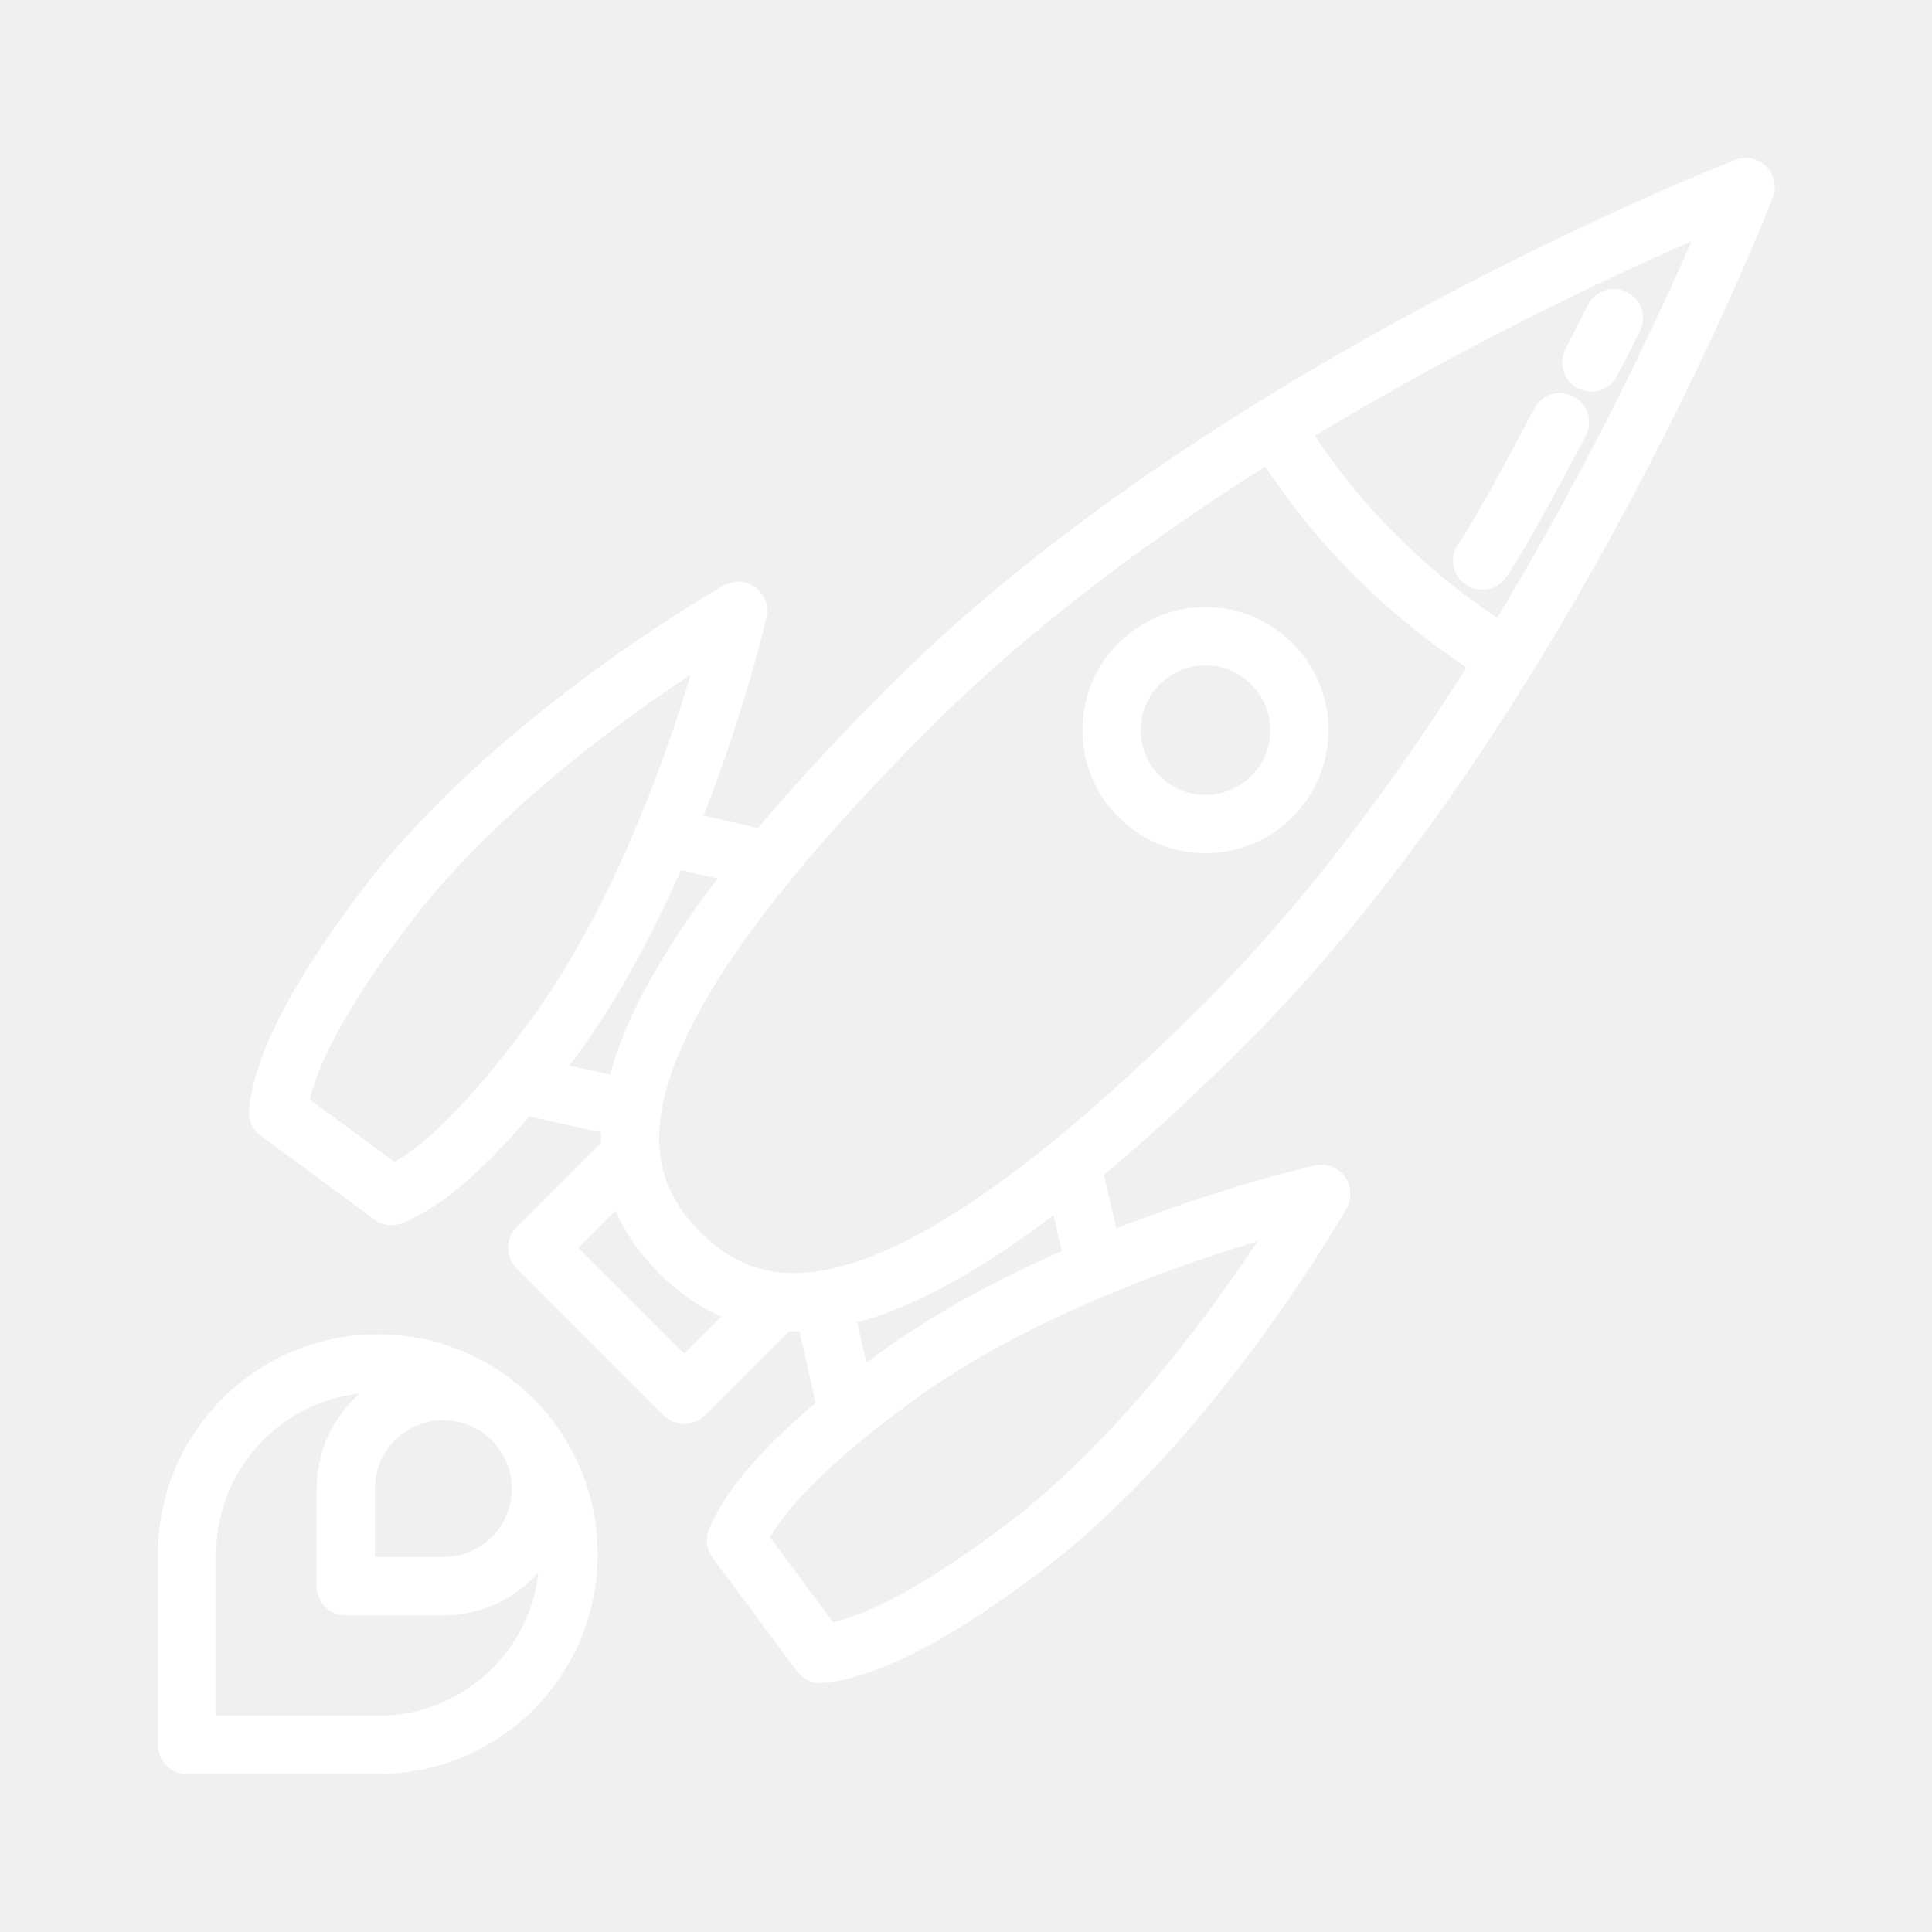
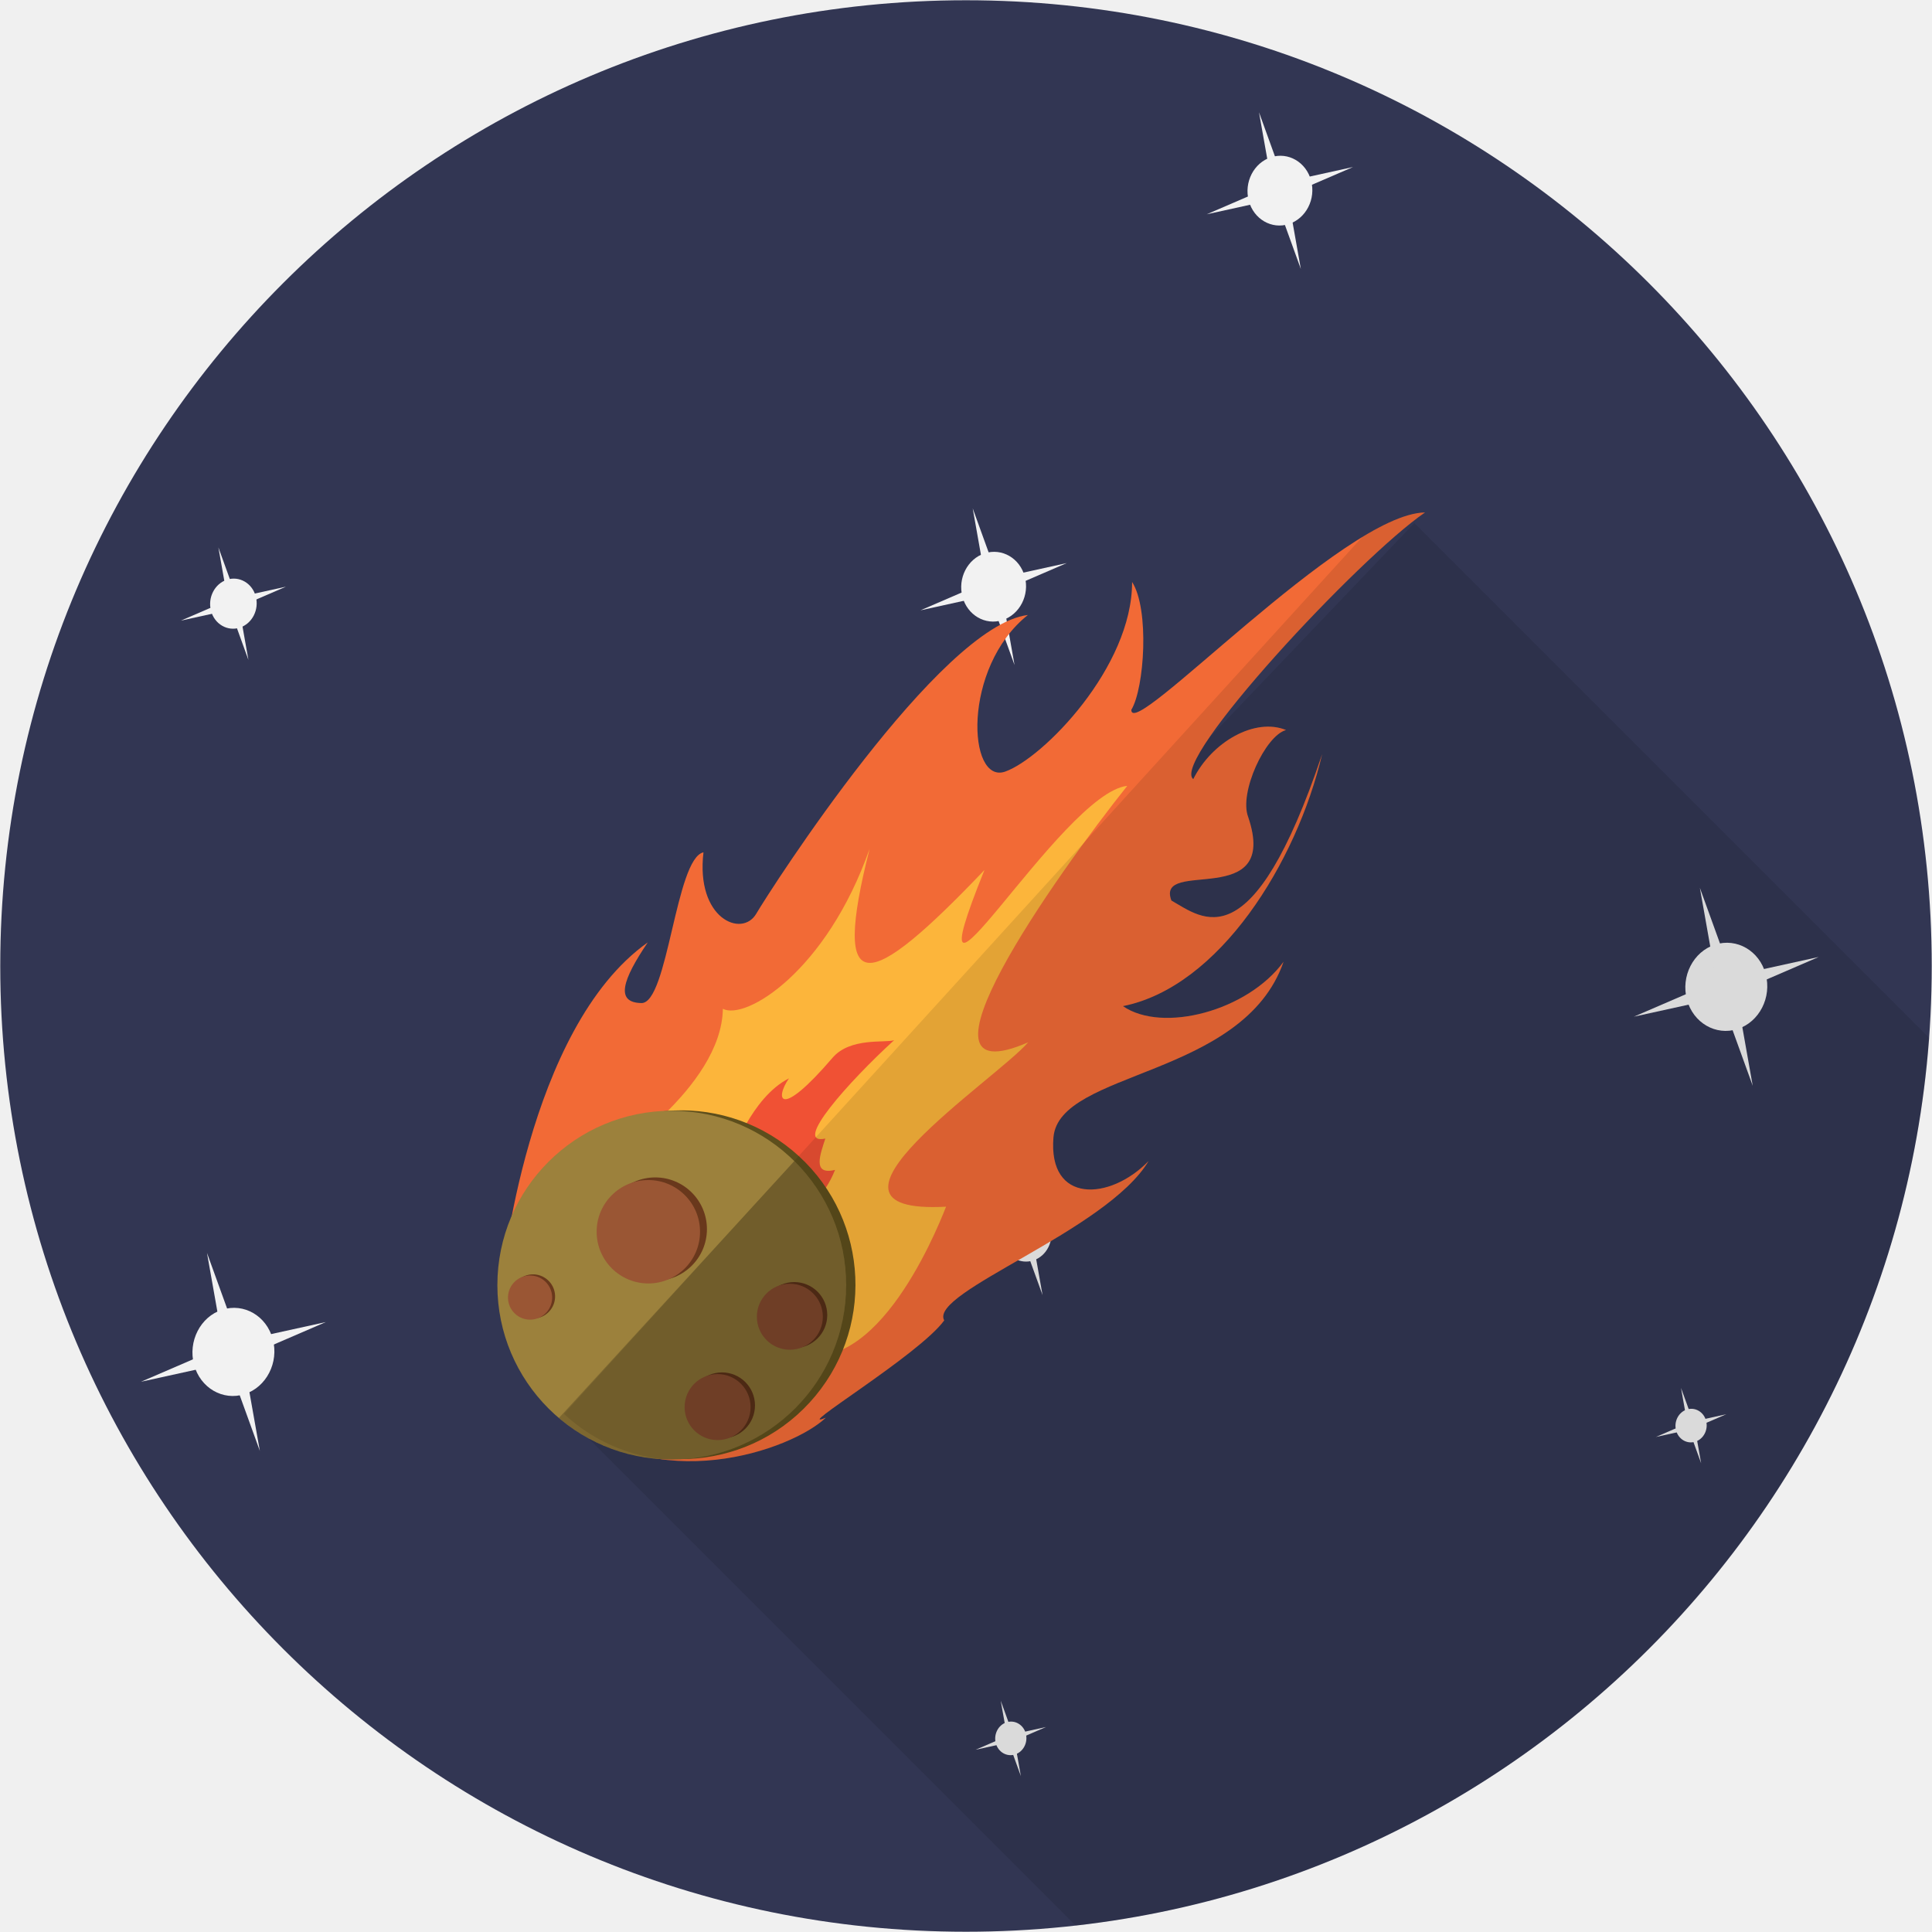
- <svg xmlns="http://www.w3.org/2000/svg" version="1.1" id="Capa_1" x="0px" y="0px" viewBox="0 0 265.4 265.4" style="enable-background:new 0 0 265.4 265.4;" xml:space="preserve">
-   <style type="text/css">
- 	.st0{fill:none;stroke:#FFFFFF;stroke-width:8;stroke-linejoin:round;stroke-miterlimit:10;}
- 	.st1{fill:none;stroke:#FFFFFF;stroke-width:8;stroke-linecap:round;stroke-linejoin:round;stroke-miterlimit:10;}
- </style>
-   <g>
-     <path class="st0" d="M168.6,140.3c-43.8,43.8-63.3,43.7-75.2,31.8c-12-12-12.1-31.4,31.8-75.2s114.6-71.2,114.6-71.2   S212.4,96.5,168.6,140.3z" />
-     <path class="st0" d="M53.8,164.3c5.5-2.3,12.6-8.6,22-21.4c17.6-23.7,25.6-59,25.6-59s-31.5,17.8-49.1,41.6   c-9.5,12.7-13.5,21.3-14.1,27.3L53.8,164.3z" />
-     <path class="st0" d="M101.1,211.6c2.3-5.5,8.6-12.6,21.4-22c23.7-17.6,59-25.6,59-25.6s-17.8,31.5-41.5,49.1   c-12.7,9.5-21.3,13.5-27.3,14.1L101.1,211.6z" />
-     <line class="st0" x1="86.8" y1="152.4" x2="69.3" y2="148.5" />
-     <line class="st0" x1="105.6" y1="118.2" x2="89.5" y2="114.5" />
-     <line class="st0" x1="116.9" y1="196.1" x2="113" y2="178.7" />
-     <line class="st0" x1="150.9" y1="175.9" x2="147.2" y2="159.9" />
-     <circle class="st0" cx="165.6" cy="100.3" r="12.9" />
-     <polyline class="st0" points="106.8,178.8 94,191.6 73.8,171.4 86.6,158.6  " />
-     <path class="st0" d="M175,58.5c7.9,13.1,18.9,24,31.9,31.9" />
-     <path class="st0" d="M25.7,239.7v-26.2c0-14.5,11.7-26.2,26.2-26.2l0,0c14.5,0,26.2,11.7,26.2,26.2l0,0c0,14.5-11.7,26.2-26.2,26.2   H25.7z" />
-     <path class="st0" d="M47.5,217.9v-13.4c0-7.4,6-13.4,13.4-13.4l0,0c7.4,0,13.4,6,13.4,13.4l0,0c0,7.4-6,13.4-13.4,13.4H47.5z" />
-     <path class="st1" d="M214.3,58c-4,7.6-8.5,15.9-10.7,19" />
-     <path class="st1" d="M221.7,43.7c0,0-1.2,2.4-3.1,6.1" />
+ <svg xmlns="http://www.w3.org/2000/svg" version="1.1" id="Meteor" x="0px" y="0px" width="512px" height="512px" viewBox="0 0 512 512" enable-background="new 0 0 512 512" xml:space="preserve">
+   <circle id="Background" fill="#323653" cx="256" cy="256" r="255.931" />
+   <g id="Stars">
+     <g>
+       <path fill="#F2F2F2" d="M271.583,152.813c1.306,4.886-1.34,10.041-5.899,11.52c-4.564,1.474-9.319-1.295-10.624-6.183    c-1.304-4.888,1.337-10.047,5.894-11.516C265.519,145.159,270.277,147.928,271.583,152.813z" />
+       <polygon fill="#F2F2F2" points="257.777,134.717 261.557,156.049 268.865,176.243 265.084,154.911   " />
+       <polygon fill="#F2F2F2" points="243.935,161.741 263.821,157.373 282.701,149.221 262.813,153.595   " />
+     </g>
+     <g>
+       <path fill="#F2F2F2" d="M347.455,47.854c1.306,4.885-1.34,10.04-5.899,11.519c-4.565,1.474-9.319-1.295-10.624-6.182    c-1.303-4.888,1.338-10.048,5.895-11.517C341.391,40.2,346.149,42.969,347.455,47.854z" />
+       <polygon fill="#F2F2F2" points="333.649,29.759 337.429,51.09 344.737,71.284 340.955,49.953   " />
+       <polygon fill="#F2F2F2" points="319.807,56.783 339.693,52.414 358.572,44.263 338.686,48.636   " />
+     </g>
+     <g>
+       <path fill="#F2F2F2" d="M278.386,325.152c1.005,3.768-1.035,7.743-4.552,8.88c-3.521,1.137-7.188-0.996-8.191-4.765    c-1.007-3.771,1.029-7.75,4.544-8.881C273.707,319.248,277.38,321.383,278.386,325.152z" />
+       <polygon fill="#F2F2F2" points="267.736,311.197 270.653,327.647 276.29,343.223 273.371,326.77   " />
+       <polygon fill="#F2F2F2" points="257.062,332.036 272.398,328.666 286.959,322.381 271.622,325.753   " />
+     </g>
+     <g>
+       <path fill="#F2F2F2" d="M72.297,354.9c1.651,6.172-1.692,12.691-7.456,14.553c-5.763,1.861-11.776-1.634-13.423-7.81    c-1.647-6.177,1.69-12.693,7.449-14.553C64.636,345.228,70.646,348.723,72.297,354.9z" />
+       <polygon fill="#F2F2F2" points="54.854,332.036 59.628,358.99 68.862,384.504 64.084,357.552   " />
+       <polygon fill="#F2F2F2" points="37.364,366.181 62.494,360.659 86.346,350.361 61.218,355.885   " />
+     </g>
+     <g>
+       <path fill="#F2F2F2" d="M467.927,258.148c1.651,6.172-1.691,12.691-7.455,14.553s-11.776-1.634-13.424-7.811    c-1.647-6.176,1.689-12.692,7.449-14.552C460.265,248.476,466.275,251.971,467.927,258.148z" />
+       <polygon fill="#F2F2F2" points="450.482,235.284 455.258,262.238 464.492,287.752 459.714,260.8   " />
+       <polygon fill="#F2F2F2" points="432.993,269.429 458.123,263.907 481.976,253.609 456.848,259.133   " />
+     </g>
+     <g>
+       <path fill="#F2F2F2" d="M271.85,459.405c0.63,2.354-0.645,4.832-2.838,5.543c-2.196,0.712-4.486-0.619-5.115-2.974    c-0.629-2.354,0.645-4.836,2.839-5.545C268.932,455.718,271.223,457.052,271.85,459.405z" />
+       <polygon fill="#F2F2F2" points="265.202,450.697 267.024,460.965 270.541,470.684 268.723,460.416   " />
+       <polygon fill="#F2F2F2" points="258.542,463.704 268.118,461.598 277.203,457.678 267.63,459.78   " />
+     </g>
+     <g>
+       <path fill="#F2F2F2" d="M452.13,376.514c0.631,2.354-0.644,4.832-2.837,5.543c-2.196,0.712-4.486-0.619-5.115-2.974    c-0.629-2.354,0.645-4.836,2.839-5.545C449.213,372.826,451.504,374.16,452.13,376.514z" />
+       <polygon fill="#F2F2F2" points="445.483,367.806 447.306,378.073 450.822,387.792 449.004,377.524   " />
+       <polygon fill="#F2F2F2" points="438.823,380.813 448.398,378.706 457.484,374.786 447.911,376.889   " />
+     </g>
+     <g id="Star_11_">
+       <path fill="#F2F2F2" d="M67.787,158.06c0.936,3.509-0.96,7.212-4.235,8.271s-6.692-0.929-7.628-4.437    c-0.938-3.511,0.96-7.215,4.234-8.271C63.434,152.563,66.849,154.55,67.787,158.06z" />
+       <polygon fill="#F2F2F2" points="57.875,145.068 60.588,160.387 65.833,174.885 63.121,159.567   " />
+       <polygon fill="#F2F2F2" points="47.935,164.47 62.216,161.333 75.772,155.48 61.491,158.62   " />
+     </g>
+     <g>
+       <path fill="#F2F2F2" d="M261.103,247.781c1.006,3.768-1.034,7.743-4.551,8.884c-3.521,1.136-7.187-0.999-8.192-4.769    c-1.006-3.77,1.03-7.749,4.546-8.882C256.425,241.878,260.095,244.013,261.103,247.781z" />
+       <polygon fill="#F2F2F2" points="250.455,233.825 253.368,250.276 259.006,265.851 256.089,249.399   " />
+       <polygon fill="#F2F2F2" points="239.778,254.667 255.115,251.297 269.676,245.011 254.338,248.384   " />
+     </g>
+   </g>
+   <path id="Shadow" opacity="0.1" d="M374.821,138.628L149.455,374.69L285.08,510.315c95.441-10.979,180.707-75.479,213.436-172.543  c7.002-20.765,11.182-41.801,12.759-62.691L374.821,138.628z" />
+   <g id="Meteor_1_">
+     <g>
+       <path fill="#F26A36" d="M133.076,338.699c0,0,6.437-66.187,38.59-88.953c-6.693,9.89-8.701,15.967-1.676,16.075    c7.024,0.108,9.071-38.387,16.438-39.946c-2.09,17.619,10.2,22.723,13.977,16.286c3.777-6.44,48.615-76.342,72.002-79.188    c-17.523,13.933-15.997,45.064-6,41.5c9.996-3.565,33.663-27.639,33.611-50.247c4.649,7.232,3.268,28.15-0.2,33.876    c-0.242,8.683,56.161-51.976,77.827-52.297c-17.446,11.908-67.631,65.8-61.421,70.681c4.949-9.931,16.39-16.382,24.589-13.021    c-5.511,1.478-12.49,16.614-10.046,23.012c8.512,25.027-24.681,10.732-20.33,22.177c8.316,4.691,21.309,16.601,39.945-38.791    c-6.802,28.791-27.255,61.689-52.798,66.771c10.48,7.233,33.039,1.288,42.577-11.766c-10.713,30.83-59.463,28.729-60.986,46.54    c-1.465,17.671,14.955,16.842,25.215,6.278c-11.085,18.548-58.339,34.775-54.165,42.235c-6.6,9.133-40.873,29.681-31.358,25.777    c-9.143,8.677-45.446,21.419-69.499-1.085C138.928,361.951,133.076,338.699,133.076,338.699z" />
+       <path fill="#FCB53B" d="M160.343,307.876c0,0,30.9-19.461,31.224-40.533c6.022,3.143,27.459-9.879,38.895-42.428    c-10.321,40.716-0.485,38.073,30.43,5.647c-21.528,53.288,20.353-20.523,37.843-22.298    c-18.884,23.651-60.904,83.085-26.253,67.953c-8.328,9.732-63.227,45.81-21.765,43.569c-3.088,7.856-19.867,48.313-42.267,37.854    C186.051,347.182,160.343,307.876,160.343,307.876z" />
+       <path fill="#F05134" d="M193.878,306.266c0,0,5.199-15.419,15.207-20.491c-3.782,5.438-2.648,11.116,11.542-5.448    c4.695-5.48,13.981-3.877,16.319-4.665c-12.019,10.981-27.171,27.962-18.225,26.071c-1.324,4.131-3.554,9.805,2.575,8.3    c-5.296,13.546-20.883,18.892-20.883,18.892L193.878,306.266z" />
+       <path fill="#5D4E1C" d="M214.557,371.69c-17.247,18.813-46.478,20.08-65.292,2.833c-18.812-17.243-20.081-46.478-2.835-65.29    c17.247-18.811,46.479-20.081,65.292-2.835C230.535,323.646,231.804,352.877,214.557,371.69z" />
+       <circle fill="#9C813C" cx="178.021" cy="340.569" r="46.211" />
+       <g>
+         <circle fill="#69381C" cx="173.644" cy="325.729" r="13.7" />
+         <circle fill="#9A5634" cx="171.816" cy="326.427" r="13.7" />
+       </g>
+       <g>
+         <circle fill="#69381C" cx="191.337" cy="372.446" r="8.742" />
+         <circle fill="#9A5634" cx="190.172" cy="372.892" r="8.743" />
+       </g>
+       <g>
+         <circle fill="#69381C" cx="210.486" cy="348.504" r="8.742" />
+         <circle fill="#9A5634" cx="209.32" cy="348.95" r="8.742" />
+       </g>
+       <g>
+         <path fill="#69381C" d="M145.569,347.526c-2.184,2.383-5.886,2.546-8.269,0.358c-2.382-2.184-2.543-5.886-0.359-8.268     c2.185-2.384,5.887-2.543,8.269-0.358C147.593,341.439,147.754,345.143,145.569,347.526z" />
+         <path fill="#9A5634" d="M144.79,347.823c-2.185,2.384-5.886,2.545-8.269,0.361c-2.383-2.186-2.544-5.887-0.359-8.269     c2.184-2.385,5.885-2.544,8.269-0.358C146.813,341.738,146.974,345.442,144.79,347.823z" />
+       </g>
+       <path opacity="0.2" d="M210.51,307.721l-62.397,68.061c18.837,16.02,47.121,14.396,63.97-3.984    C228.933,353.419,228.101,325.1,210.51,307.721z" />
+     </g>
+     <path opacity="0.1" d="M250.225,349.921c-4.174-7.46,43.08-23.688,54.165-42.235c-10.26,10.563-26.68,11.393-25.215-6.278   c1.523-17.811,50.273-15.71,60.986-46.54c-9.538,13.054-32.097,19-42.577,11.766c25.543-5.081,45.996-37.979,52.798-66.771   c-18.637,55.392-31.629,43.482-39.945,38.791c-4.351-11.445,28.842,2.85,20.33-22.177c-2.444-6.398,4.535-21.534,10.046-23.012   c-8.199-3.36-19.64,3.091-24.589,13.021c-6.21-4.881,43.975-58.773,61.421-70.681c-4.378,0.064-10.174,2.594-16.634,6.516   L149.455,374.69c24.054,22.392,60.279,9.675,69.411,1.008C209.352,379.602,243.625,359.054,250.225,349.921z" />
  </g>
</svg>
